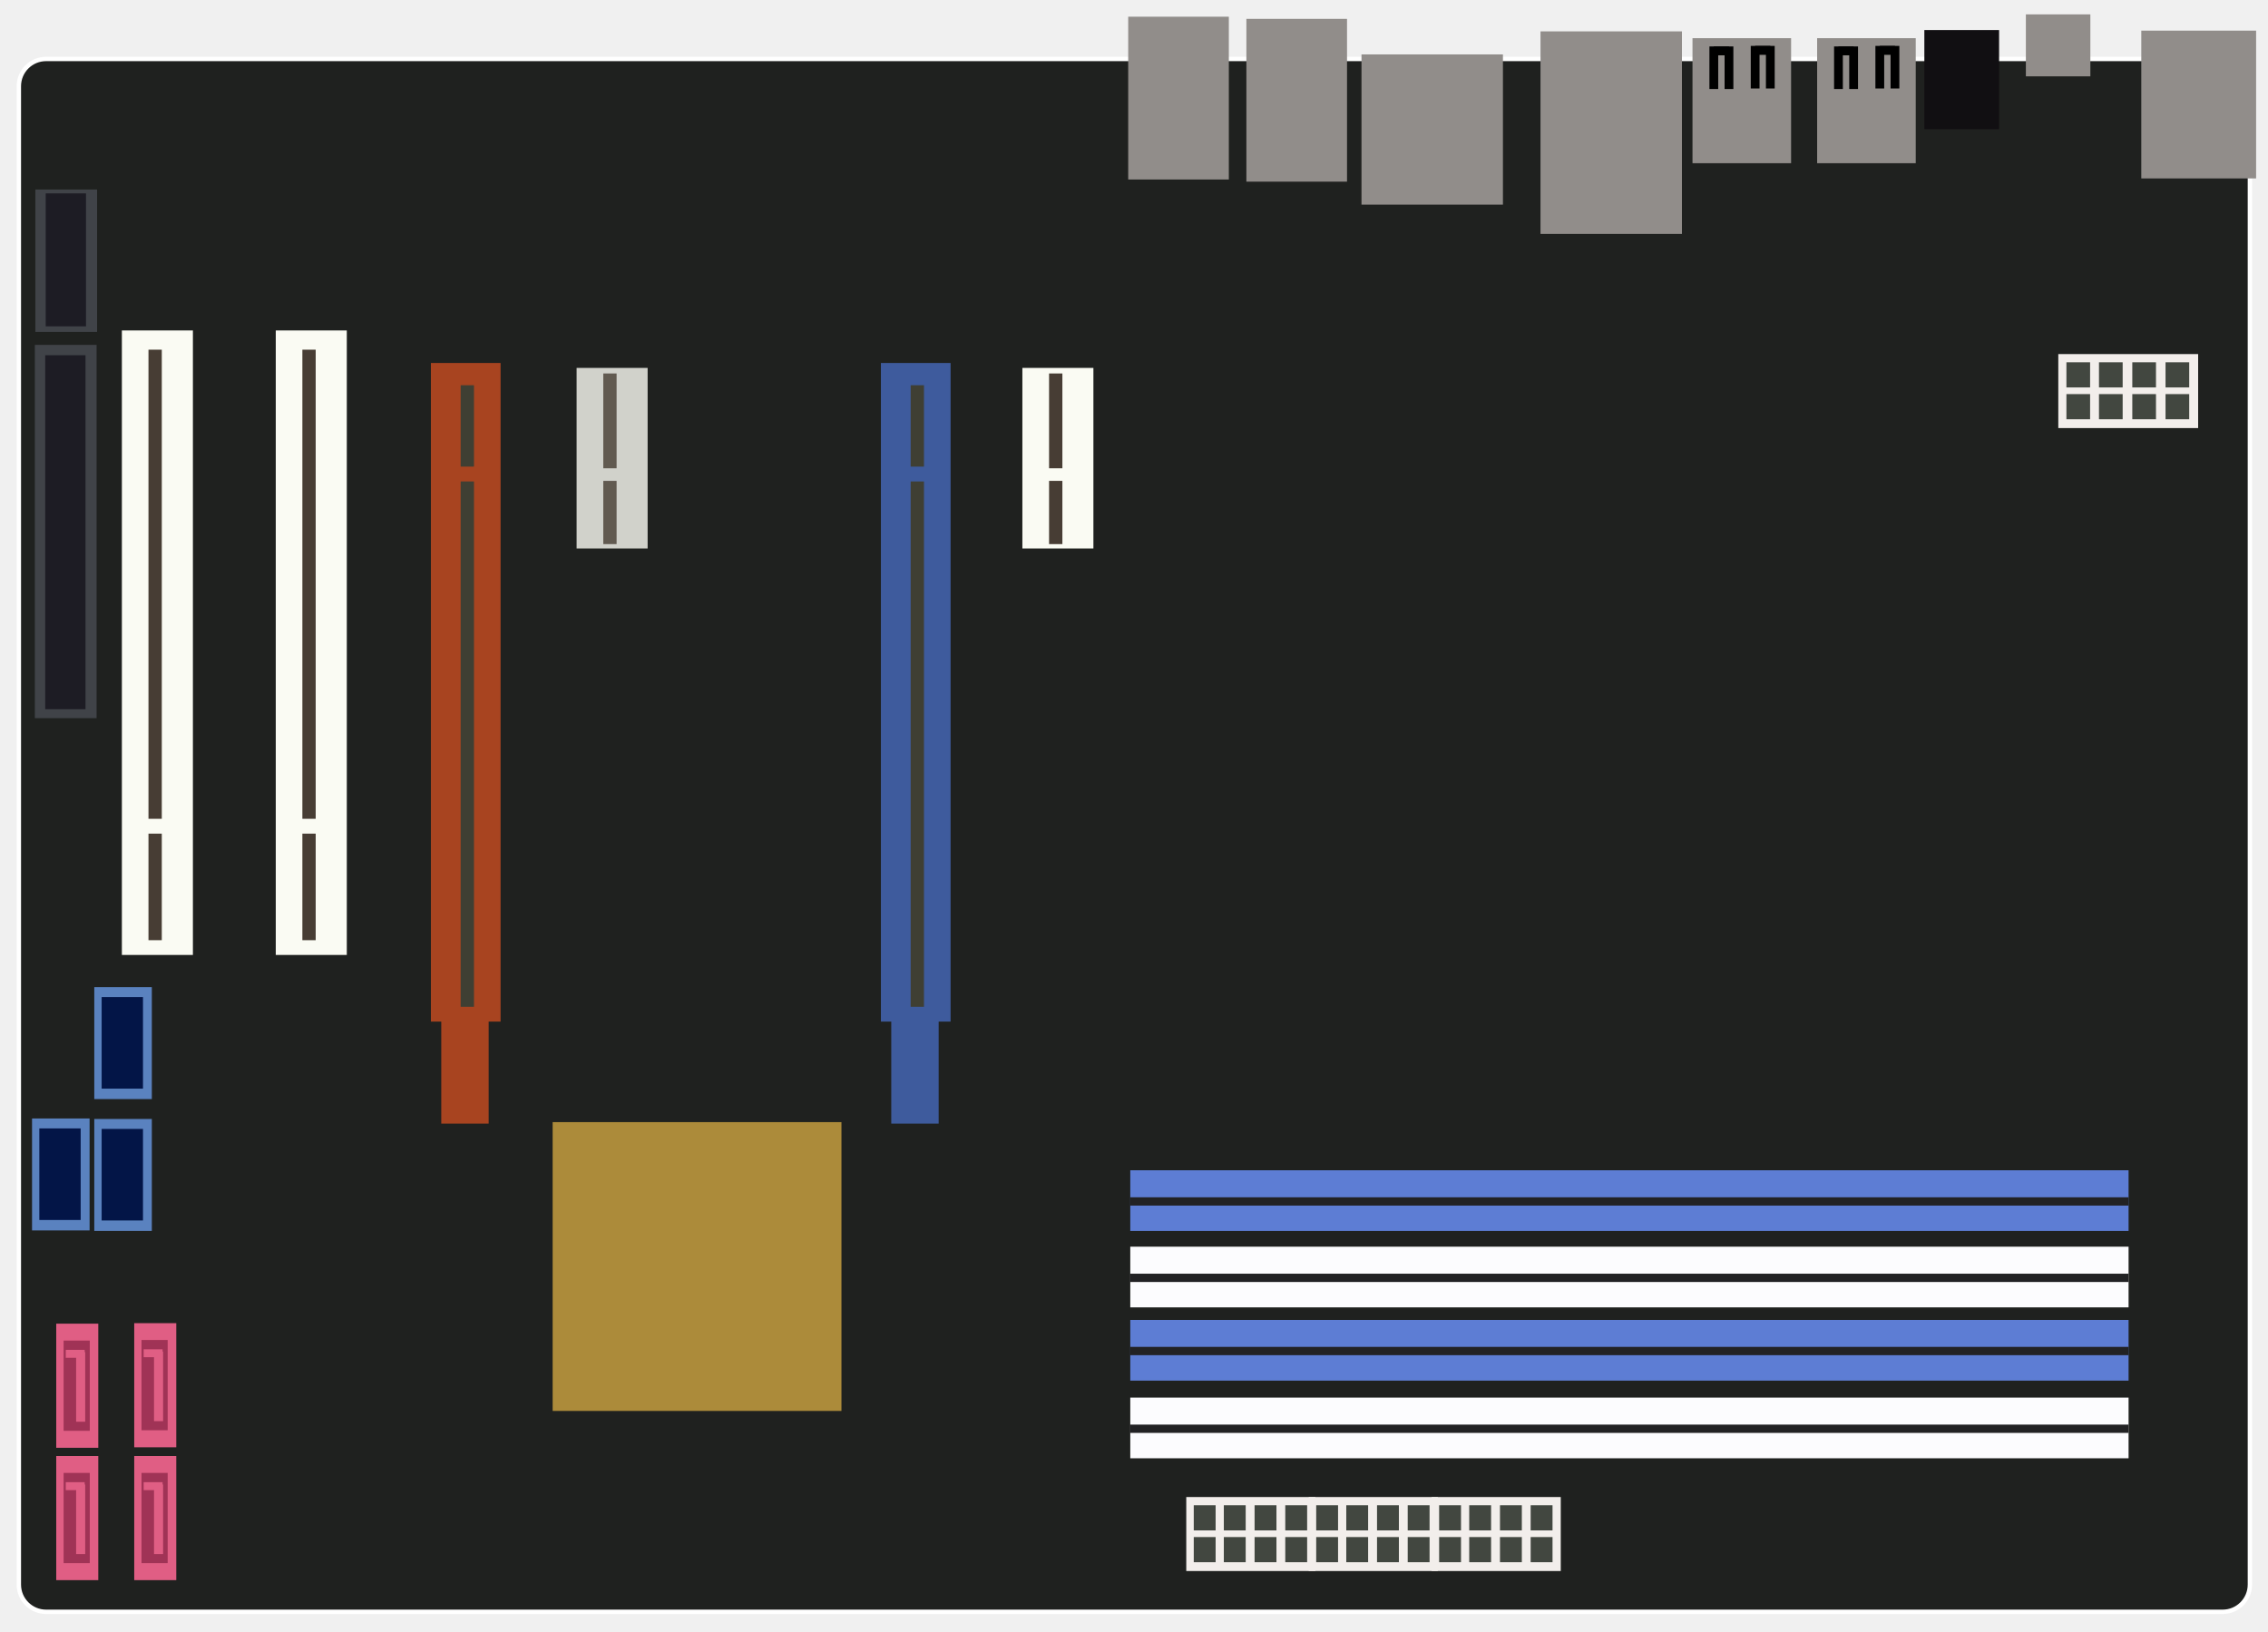
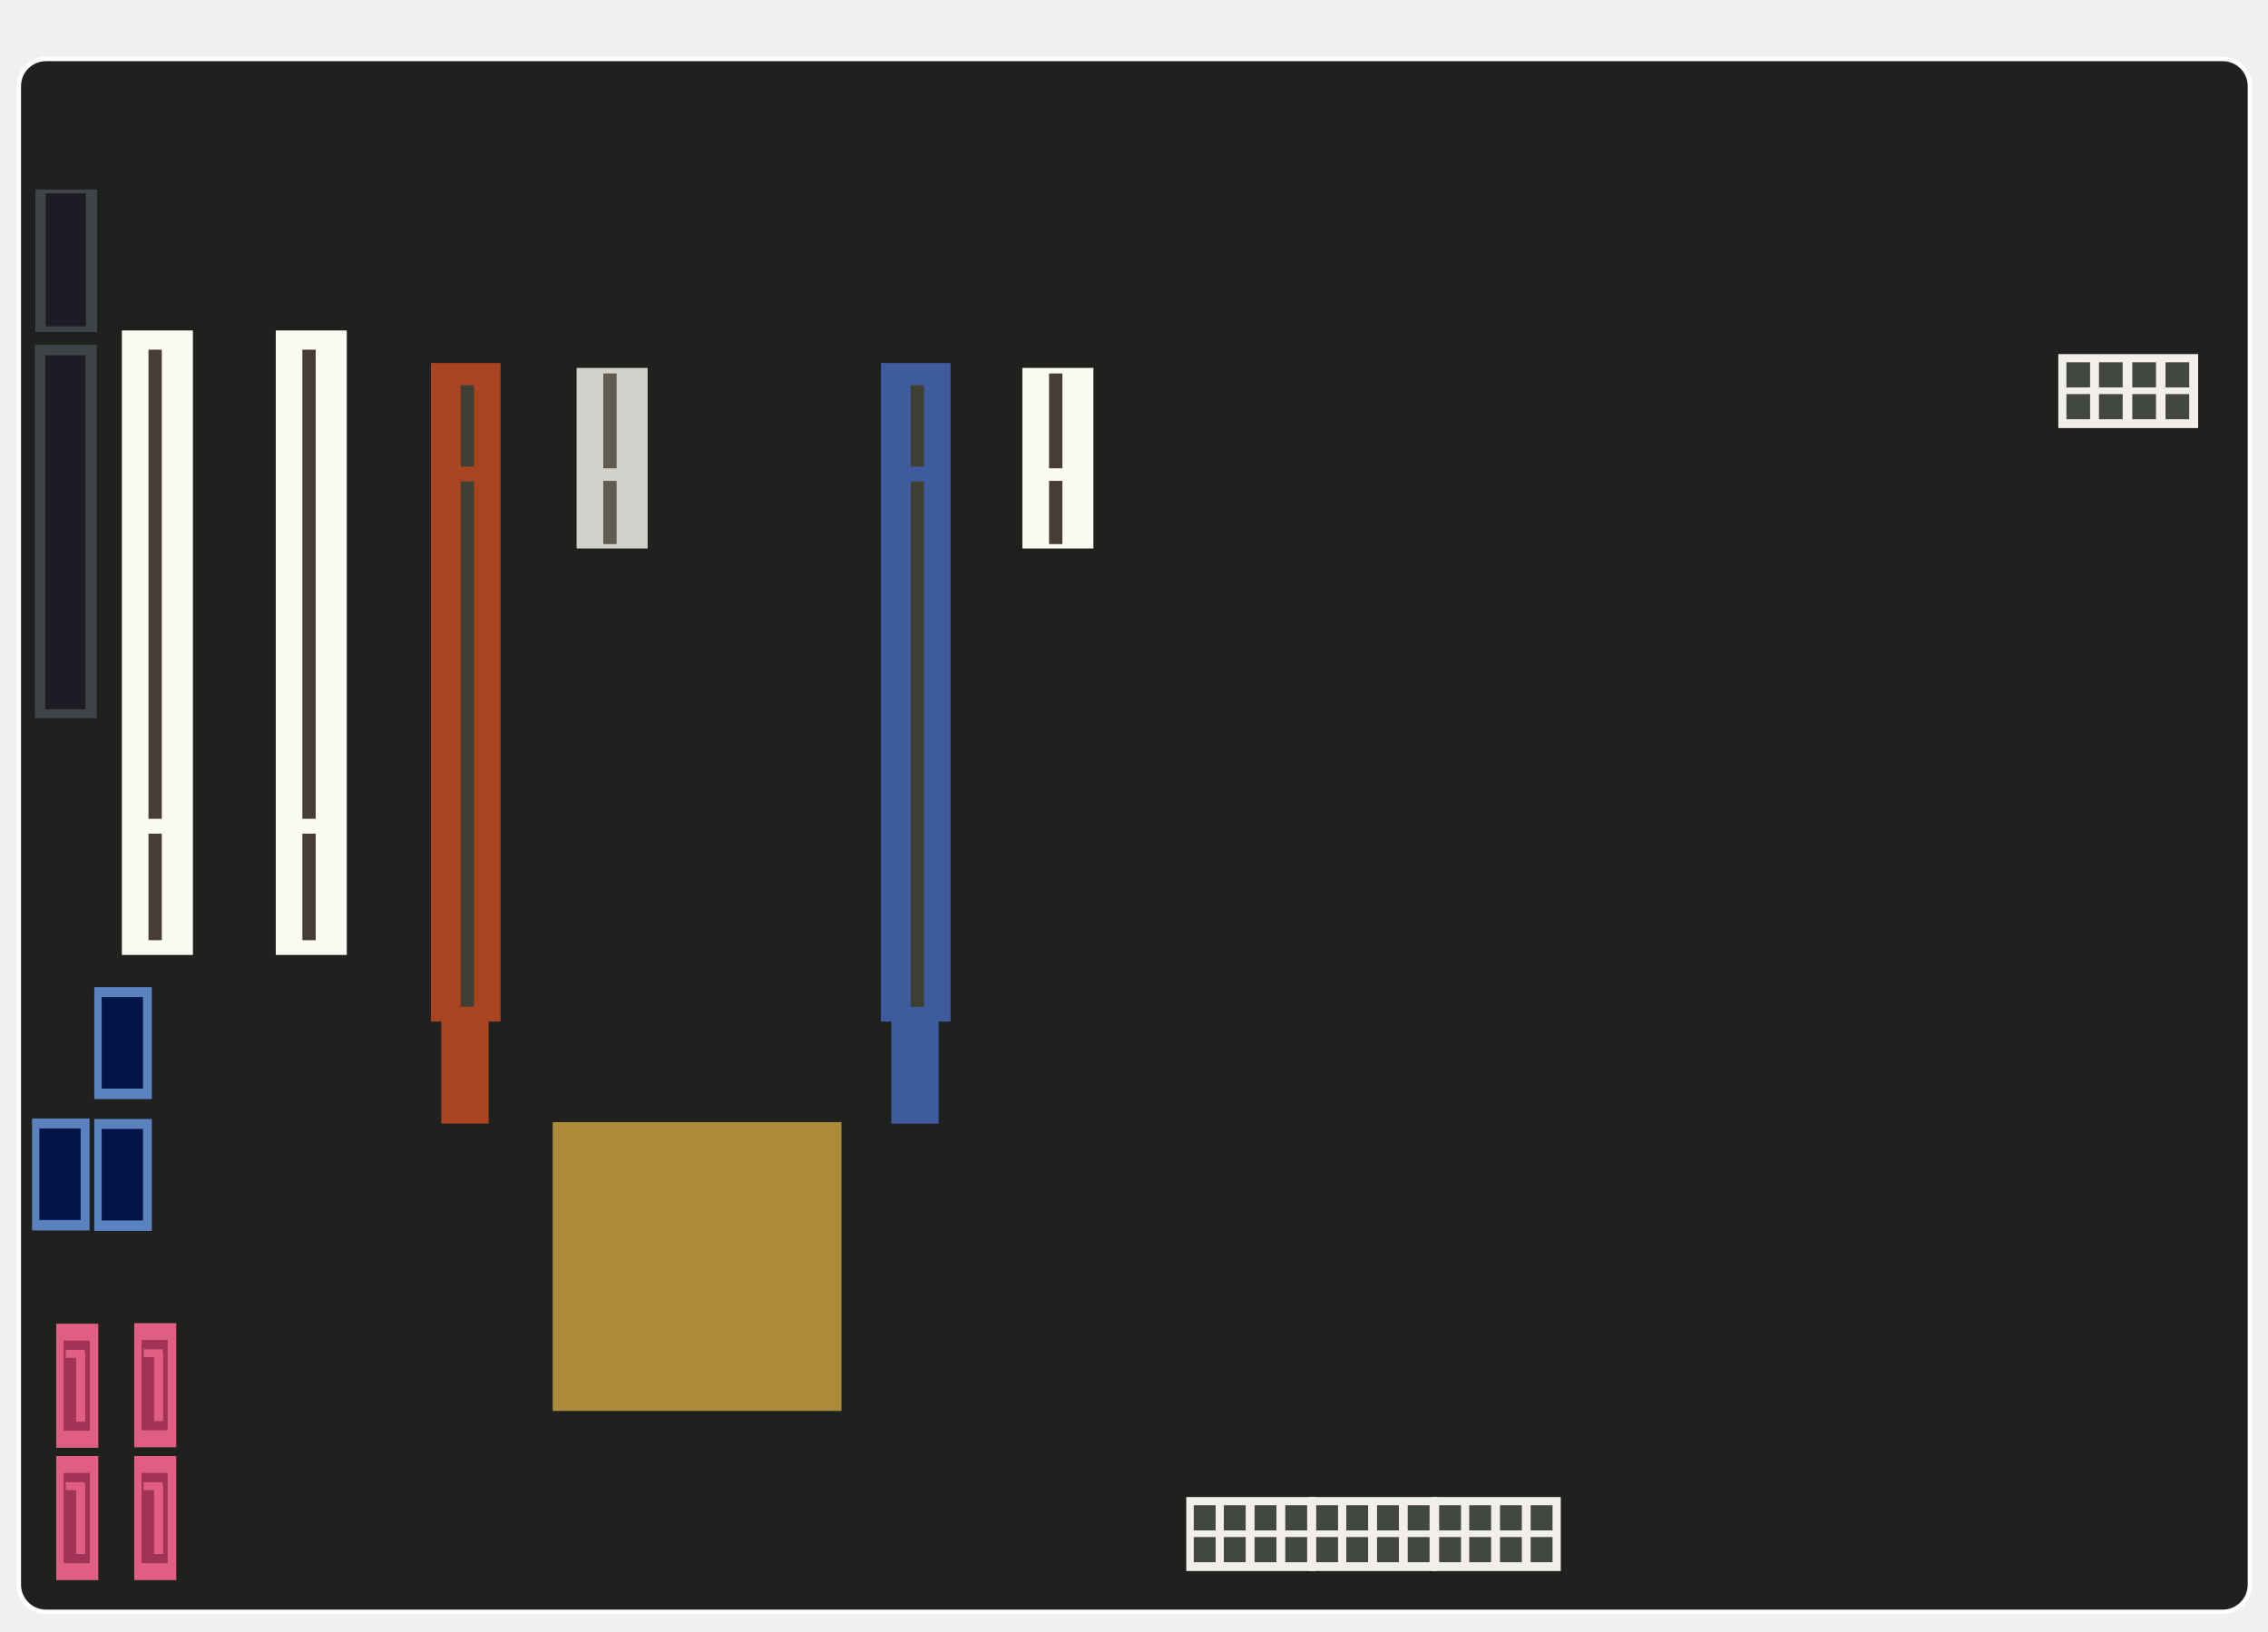
<svg id="svg10143" viewBox="0 0 921.802 663" version="1.1" width="921.8" height="663">
  <g id="layer1" transform="translate(-46.361,-51.543)">
    <g id="layer1-2" label="Layer 1" transform="matrix(0,3.3683,-3.3683,0,1104.967,-1080.503)">
      <g id="g1973" transform="translate(40.07391,-13.79084)">
        <rect id="rect1727" style="fill:#1f211f;stroke:#ffffff;stroke-width:0.527" transform="rotate(-90)" ry="3.283" height="187.38" width="269.21" y="303.13" x="-325.8" />
-         <g id="g3333" className="io-link-styles">
-           <rect id="rect1729" style="fill:#918d8a" transform="rotate(-90)" ry="0" height="19.643" width="12.143" y="298.03" x="-191.94" />
-           <rect id="rect1731" style="fill:#918d8a" transform="rotate(-90)" ry="0" height="19.643" width="12.143" y="298.29" x="-177.68" />
-           <rect id="rect1733" style="fill:#918d8a" transform="rotate(-90)" ry="0" height="18.128" width="17.067" y="302.58" x="-163.79" />
-           <rect id="rect1735" style="fill:#918d8a" transform="rotate(-90)" ry="0" height="24.441" width="17.067" y="299.8" x="-142.19" />
-           <g id="g1751" transform="rotate(-90,372.02,171.71)">
-             <rect id="rect1737" style="fill:#918d8a" ry="0" height="15.088" width="11.898" y="100.31" x="434.92" />
-             <g id="g1743" transform="translate(0.063135,-0.063135)">
-               <path id="path1739" style="fill:none;stroke:#000000;stroke-width:1.06px" connector-curvature="0" d="m 439.26,106.51 v -4.611 h -1.833" />
-               <path id="path1741" d="m 437.43,106.51 v -4.611 h 1.833" style="fill:none;stroke:#000000;stroke-width:1.06px" connector-curvature="0" />
-             </g>
-             <g id="g1749" transform="translate(5.0508,-0.12627)">
-               <path id="path1745" d="m 439.26,106.51 v -4.611 h -1.833" style="fill:none;stroke:#000000;stroke-width:1.06px" connector-curvature="0" />
-               <path id="path1747" style="fill:none;stroke:#000000;stroke-width:1.06px" connector-curvature="0" d="m 437.43,106.51 v -4.611 h 1.833" />
-             </g>
-           </g>
-           <g id="g1767" transform="rotate(-90,379.54,179.23)">
-             <rect id="rect1753" style="fill:#918d8a" ry="0" height="15.088" width="11.898" y="100.31" x="434.92" />
-             <g id="g1759" transform="translate(0.063135,-0.063135)">
-               <path id="path1755" d="m 439.26,106.51 v -4.611 h -1.833" style="fill:none;stroke:#000000;stroke-width:1.06px" connector-curvature="0" />
-               <path id="path1757" style="fill:none;stroke:#000000;stroke-width:1.06px" connector-curvature="0" d="m 437.43,106.51 v -4.611 h 1.833" />
-             </g>
-             <g id="g1765" transform="translate(5.0508,-0.12627)">
-               <path id="path1761" style="fill:none;stroke:#000000;stroke-width:1.06px" connector-curvature="0" d="m 439.26,106.51 v -4.611 h -1.833" />
-               <path id="path1763" d="m 437.43,106.51 v -4.611 h 1.833" style="fill:none;stroke:#000000;stroke-width:1.06px" connector-curvature="0" />
-             </g>
-           </g>
-           <rect id="rect1769" style="fill:#110f12" transform="rotate(-90)" height="11.964" width="9.018" y="299.64" x="-95.873" />
-           <rect id="rect1771" style="fill:#918d8a" transform="rotate(-90)" ry="0" height="17.834" width="13.853" y="299.71" x="-69.695" />
-           <rect id="rect1773" style="fill:#918d8a" transform="rotate(-90)" ry="0" height="7.477" width="7.782" y="297.75" x="-83.623" />
-         </g>
        <g id="g3110" className="cpu-link-styles" opacity="0">
          <rect id="rect3331" style="fill:#1f211f" transform="rotate(-90)" height="40" width="40" y="371" x="-159" />
          <path id="path1775" d="m 370.53,160.17 h 4.5 l 9.5,8.875 13.219,0.094 8.625,-8.969 h 5.062 l 0.188,-42.938 -5.312,-0.062 -5.094,-3.094 h -20.469 l -5.094,3.031 h -5.125 z m 5.219,-5.031 0.011,-24.017 -3.041,-2.294 -0.011,-5.016 3.041,-2.704 h 31.188 l 1.865,2.647 0.01,5.441 -1.696,1.811 -0.179,24.133 z" nodetypes="ccccccccccccccccccccccccc" style="fill:#6e6f69" connector-curvature="0" />
-         </g>
-         <g id="#g3331">
-           <rect id="rect1777" className="ram-link-styles" style="fill:#5d7dd4" transform="rotate(-90)" height="7.324" width="120.46" y="437.23" x="-191.69" />
-           <rect id="rect1779" style="fill:#222224" transform="rotate(-90)" height="1.002" width="120.49" y="440.49" x="-191.72" />
-           <rect id="rect1781" className="ram-link-styles" style="fill:#5d7dd4" transform="rotate(-90)" height="7.324" width="120.46" y="455.29" x="-191.69" />
-           <rect id="rect1783" style="fill:#222224" transform="rotate(-90)" height="1.002" width="120.49" y="458.54" x="-191.72" />
-           <rect id="rect1785" className="ram-link-styles" style="fill:#fcfcfe" transform="rotate(-90)" height="7.324" width="120.46" y="446.45" x="-191.69" />
-           <rect id="rect1787" style="fill:#222224" transform="rotate(-90)" height="1.002" width="120.49" y="449.71" x="-191.72" />
-           <rect id="rect1789" className="ram-link-styles" style="fill:#fcfcfe" transform="rotate(-90)" height="7.324" width="120.46" y="464.66" x="-191.69" />
-           <rect id="rect1791" style="fill:#222224" transform="rotate(-90)" height="1.002" width="120.49" y="467.92" x="-191.72" />
        </g>
        <path id="path1793" d="m 339.82,221.78 h 79.469 v -1.25 h 12.312 v -5.719 h -12.312 v -1.438 h -79.47 v 8.406 z" style="fill:#3e5b9d" connector-curvature="0" />
        <rect id="rect1795" style="fill:#3f3f33" transform="rotate(-90)" height="9.821" width="1.607" y="342.5" x="-218.19" />
        <rect id="rect1797" style="fill:#3f3f33" transform="rotate(-90)" height="63.393" width="1.607" y="354.11" x="-218.19" />
        <path id="path1799" style="fill:#a84420" connector-curvature="0" d="m 339.82,276.08 h 79.469 v -1.25 h 12.312 v -5.719 h -12.312 v -1.438 h -79.47 v 8.406 z" />
        <rect id="rect1801" style="fill:#3f3f33" transform="rotate(-90)" height="9.821" width="1.607" y="342.5" x="-272.49" />
        <rect id="rect1803" style="fill:#3f3f33" transform="rotate(-90)" height="63.393" width="1.607" y="354.11" x="-272.49" />
        <rect id="rect1805" style="fill:#fafbf3" transform="rotate(-90)" height="75.357" width="8.571" y="335.89" x="-294.8" />
        <rect id="rect1807" style="fill:#473d34" transform="rotate(-90)" height="56.607" width="1.607" y="338.21" x="-291.59" />
        <rect id="rect1809" style="fill:#473d34" transform="rotate(-90)" height="12.857" width="1.607" y="396.61" x="-291.59" />
        <rect id="rect1811" style="fill:#fafbf3" transform="rotate(-90)" height="75.357" width="8.571" y="335.89" x="-313.37" />
        <rect id="rect1813" style="fill:#473d34" transform="rotate(-90)" height="56.607" width="1.607" y="338.21" x="-310.16" />
        <rect id="rect1815" style="fill:#473d34" transform="rotate(-90)" height="12.857" width="1.607" y="396.61" x="-310.16" />
        <rect id="rect1817" style="opacity:0.811;fill:#fafbf3" transform="rotate(-90)" height="21.786" width="8.571" y="340.41" x="-258.5" />
        <rect id="rect1819" style="opacity:0.811;fill:#473d34" transform="rotate(-90)" height="11.441" width="1.607" y="341.08" x="-255.28" />
        <rect id="rect1821" style="opacity:0.811;fill:#473d34" transform="rotate(-90)" height="7.631" width="1.607" y="354.04" x="-255.28" />
        <rect id="rect1823" style="fill:#fafbf3" transform="rotate(-90)" height="21.786" width="8.571" y="340.41" x="-204.71" />
        <rect id="rect1825" style="fill:#473d34" transform="rotate(-90)" height="11.441" width="1.607" y="341.08" x="-201.49" />
        <rect id="rect1827" style="fill:#473d34" transform="rotate(-90)" height="7.631" width="1.607" y="354.04" x="-201.49" />
        <rect id="rect1829" style="fill:#e05e84" transform="rotate(-90)" height="14.978" width="5.074" y="455.68" x="-311.88" />
        <rect id="rect1831" style="fill:#a03356" transform="rotate(-90)" height="10.89" width="3.157" y="457.71" x="-311" />
        <path id="path1833" d="m 458.83,310.74 h 0.957 v -1.25 h 7.716 v -1.094 h -8.395 v 0.062 h -0.278 v 2.281 z" style="fill:#e05e84" connector-curvature="0" />
        <rect id="rect1835" style="fill:#e05e84" transform="rotate(-90)" height="14.978" width="5.074" y="471.71" x="-311.88" />
        <rect id="rect1837" style="fill:#a03356" transform="rotate(-90)" height="10.89" width="3.157" y="473.75" x="-311" />
        <path id="path1839" style="fill:#e05e84" connector-curvature="0" d="m 474.87,310.74 h 0.957 v -1.25 h 7.716 v -1.094 h -8.395 v 0.062 h -0.278 v 2.281 z" />
        <rect id="rect1841" style="fill:#e05e84" transform="rotate(-90)" height="14.978" width="5.074" y="471.71" x="-321.29" />
        <rect id="rect1843" style="fill:#a03356" transform="rotate(-90)" height="10.89" width="3.157" y="473.75" x="-320.4" />
        <path id="path1845" d="m 474.87,320.14 h 0.957 v -1.25 h 7.716 v -1.094 h -8.395 v 0.062 h -0.278 v 2.281 z" style="fill:#e05e84" connector-curvature="0" />
        <rect id="rect1847" style="fill:#e05e84" transform="rotate(-90)" height="14.978" width="5.074" y="455.74" x="-321.29" />
        <rect id="rect1849" style="fill:#a03356" transform="rotate(-90)" height="10.89" width="3.157" y="457.78" x="-320.4" />
        <path id="path1851" style="fill:#e05e84" connector-curvature="0" d="m 458.9,320.14 h 0.957 v -1.25 h 7.716 v -1.094 h -8.395 v 0.062 h -0.278 v 2.281 z" />
        <path id="path1853" style="fill:#7a7571" transform="rotate(-90,372.65,172.6)" cx="258.17" cy="273.701" rx="9.152" ry="8.839" d="" />
        <g id="g1861" transform="rotate(-90,372.02,171.71)">
          <rect id="rect1855" style="fill:#ac8b3a" height="34.85" width="34.85" y="231.11" x="282.34" />
          <path id="path1857" style="fill:#e0e2ed" transform="translate(-0.37881)" cx="286.631" cy="229.845" r="3.283" d="" />
          <path id="path1859" style="fill:#e0e2ed" transform="translate(26.264,37.628)" cx="286.631" cy="229.845" r="3.283" d="" />
        </g>
        <rect id="rect1863" style="fill:#5a82bf" transform="rotate(-90)" height="13.511" width="6.945" y="431.04" x="-316.7" />
        <rect id="rect1865" style="fill:#031547" transform="rotate(-90)" height="11.049" width="4.988" y="432.24" x="-315.81" />
        <rect id="rect1867" style="fill:#5a82bf" transform="rotate(-90)" height="13.511" width="6.945" y="415.13" x="-316.7" />
        <rect id="rect1869" style="fill:#031547" transform="rotate(-90)" height="11.049" width="4.988" y="416.33" x="-315.81" />
        <rect id="rect1871" style="fill:#5a82bf" transform="rotate(-90)" height="13.511" width="6.945" y="430.98" x="-324.21" />
        <rect id="rect1873" style="fill:#031547" transform="rotate(-90)" height="11.049" width="4.988" y="432.18" x="-323.33" />
        <rect id="rect1875" style="fill:#404348" transform="rotate(-90)" height="45.046" width="7.45" y="337.63" x="-323.87" />
        <rect id="rect1877" style="fill:#1d1c24" transform="rotate(-90)" height="42.713" width="4.861" y="338.88" x="-322.62" />
        <rect id="rect1879" style="fill:#404348" transform="rotate(-90)" height="17.189" width="7.45" y="318.88" x="-323.81" />
        <rect id="rect1881" style="fill:#1d1c24" transform="rotate(-90)" height="16.044" width="4.861" y="319.35" x="-322.56" />
        <g id="g1901" transform="rotate(-90,372.02,171.71)">
          <rect id="rect1883" style="fill:#f2eeeb" height="8.929" width="16.875" y="138.43" x="464.02" />
          <rect id="rect1885" style="fill:#424740" height="3.036" width="2.857" y="139.42" x="465" />
          <rect id="rect1887" style="fill:#424740" height="3.036" width="2.857" y="139.42" x="468.93" />
          <rect id="rect1889" style="fill:#424740" height="3.036" width="2.857" y="139.42" x="472.95" />
          <rect id="rect1891" style="fill:#424740" height="3.036" width="2.857" y="139.42" x="476.96" />
          <rect id="rect1893" style="fill:#424740" height="3.036" width="2.857" y="143.26" x="465" />
          <rect id="rect1895" style="fill:#424740" height="3.036" width="2.857" y="143.26" x="468.93" />
          <rect id="rect1897" style="fill:#424740" height="3.036" width="2.857" y="143.26" x="472.95" />
          <rect id="rect1899" style="fill:#424740" height="3.036" width="2.857" y="143.26" x="476.96" />
        </g>
        <g id="g1963" transform="rotate(-90,372.02,171.71)">
          <g id="g1921" transform="matrix(0.92328,0,0,1,-69.625,137.92)">
            <rect id="rect1903" style="fill:#f2eeeb" height="8.929" width="16.875" y="138.43" x="464.02" />
            <rect id="rect1905" style="fill:#424740" height="3.036" width="2.857" y="139.42" x="465" />
            <rect id="rect1907" style="fill:#424740" height="3.036" width="2.857" y="139.42" x="468.93" />
            <rect id="rect1909" style="fill:#424740" height="3.036" width="2.857" y="139.42" x="472.95" />
            <rect id="rect1911" style="fill:#424740" height="3.036" width="2.857" y="139.42" x="476.96" />
            <rect id="rect1913" style="fill:#424740" height="3.036" width="2.857" y="143.26" x="465" />
            <rect id="rect1915" style="fill:#424740" height="3.036" width="2.857" y="143.26" x="468.93" />
            <rect id="rect1917" style="fill:#424740" height="3.036" width="2.857" y="143.26" x="472.95" />
            <rect id="rect1919" style="fill:#424740" height="3.036" width="2.857" y="143.26" x="476.96" />
          </g>
          <g id="g1941" transform="matrix(0.92328,0,0,1,-54.851,137.92)">
            <rect id="rect1923" style="fill:#f2eeeb" height="8.929" width="16.875" y="138.43" x="464.02" />
            <rect id="rect1925" style="fill:#424740" height="3.036" width="2.857" y="139.42" x="465" />
            <rect id="rect1927" style="fill:#424740" height="3.036" width="2.857" y="139.42" x="468.93" />
            <rect id="rect1929" style="fill:#424740" height="3.036" width="2.857" y="139.42" x="472.95" />
            <rect id="rect1931" style="fill:#424740" height="3.036" width="2.857" y="139.42" x="476.96" />
            <rect id="rect1933" style="fill:#424740" height="3.036" width="2.857" y="143.26" x="465" />
            <rect id="rect1935" style="fill:#424740" height="3.036" width="2.857" y="143.26" x="468.93" />
            <rect id="rect1937" style="fill:#424740" height="3.036" width="2.857" y="143.26" x="472.95" />
            <rect id="rect1939" style="fill:#424740" height="3.036" width="2.857" y="143.26" x="476.96" />
          </g>
          <g id="g1961" transform="matrix(0.92328,0,0,1,-40.015,137.92)">
            <rect id="rect1943" style="fill:#f2eeeb" height="8.929" width="16.875" y="138.43" x="464.02" />
            <rect id="rect1945" style="fill:#424740" height="3.036" width="2.857" y="139.42" x="465" />
            <rect id="rect1947" style="fill:#424740" height="3.036" width="2.857" y="139.42" x="468.93" />
            <rect id="rect1949" style="fill:#424740" height="3.036" width="2.857" y="139.42" x="472.95" />
            <rect id="rect1951" style="fill:#424740" height="3.036" width="2.857" y="139.42" x="476.96" />
            <rect id="rect1953" style="fill:#424740" height="3.036" width="2.857" y="143.26" x="465" />
            <rect id="rect1955" style="fill:#424740" height="3.036" width="2.857" y="143.26" x="468.93" />
            <rect id="rect1957" style="fill:#424740" height="3.036" width="2.857" y="143.26" x="472.95" />
            <rect id="rect1959" style="fill:#424740" height="3.036" width="2.857" y="143.26" x="476.96" />
          </g>
        </g>
      </g>
    </g>
  </g>
</svg>
